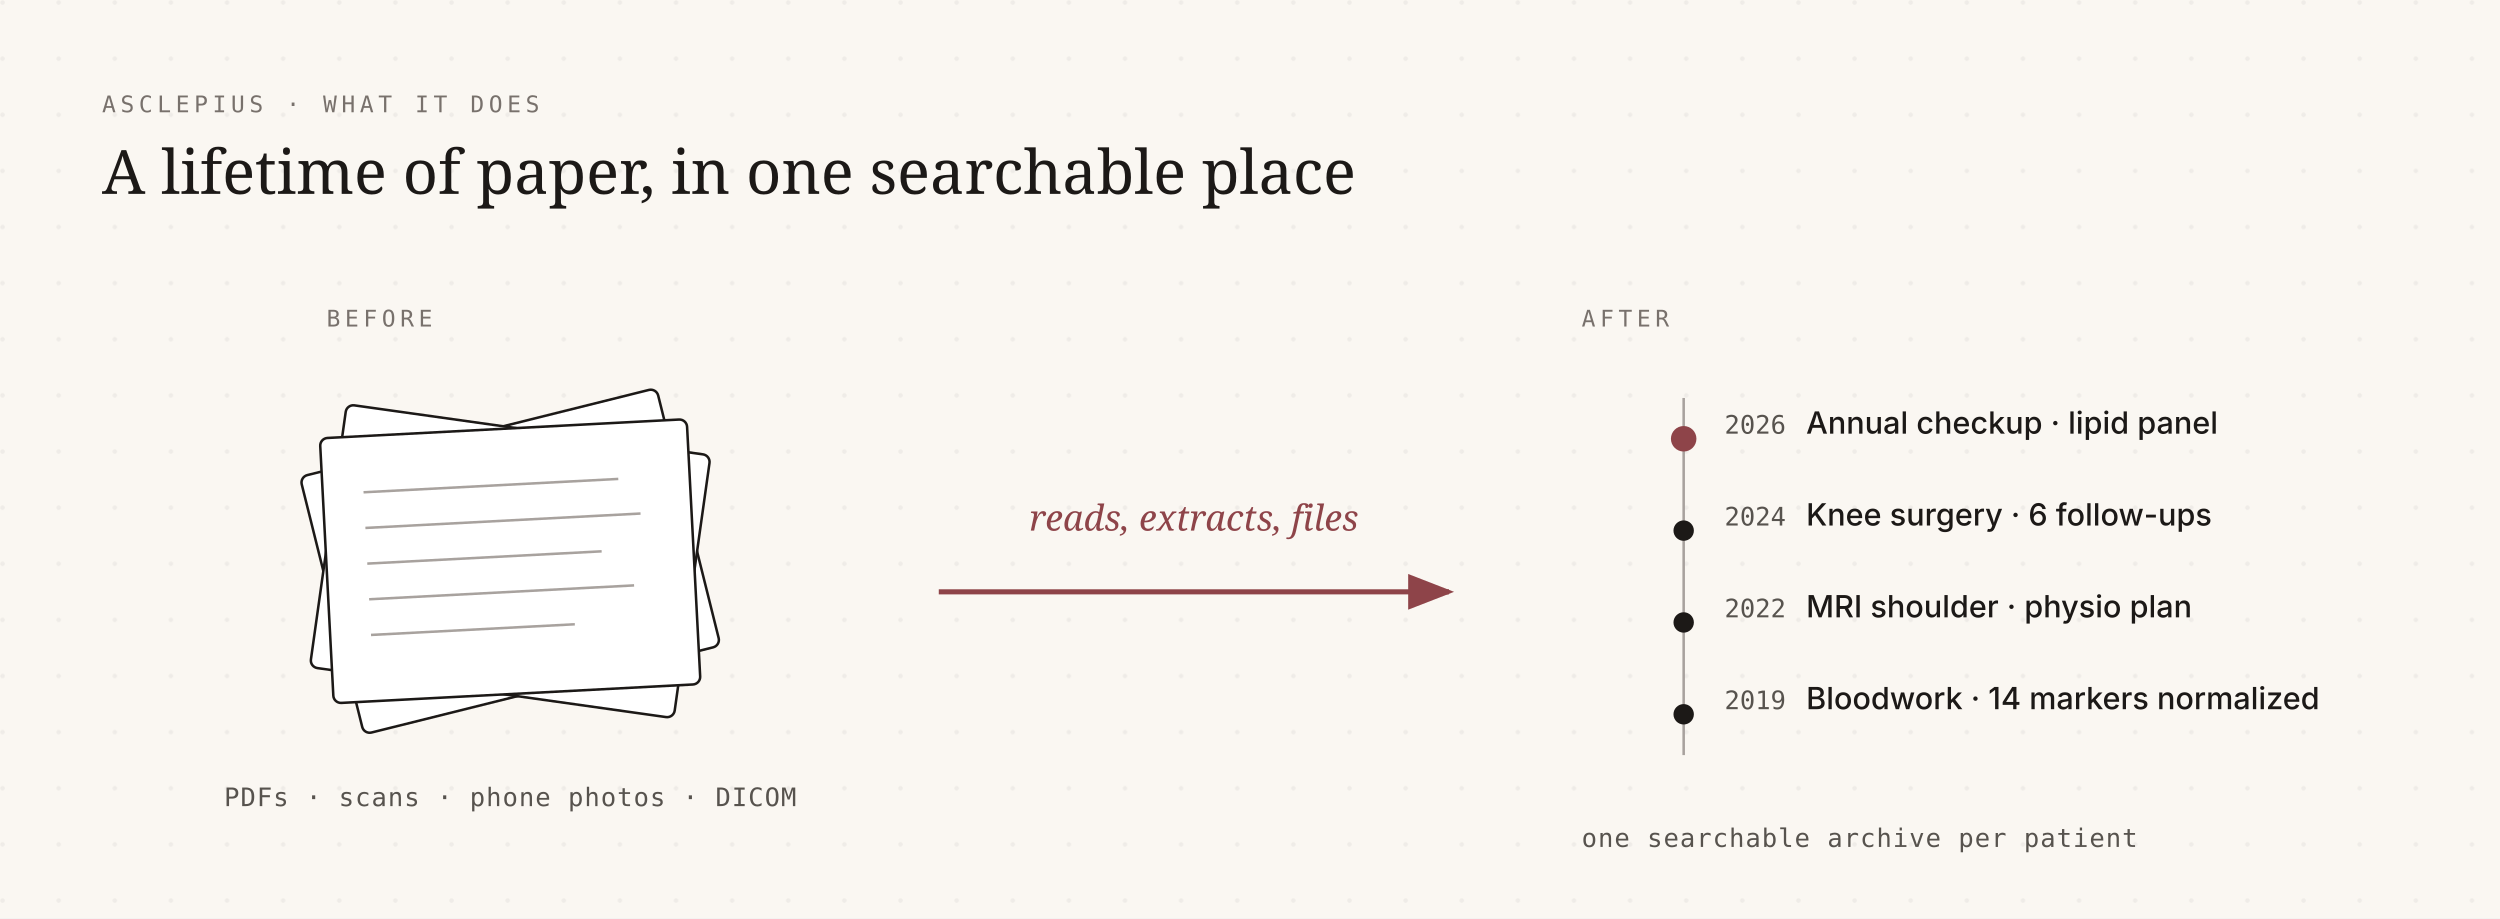
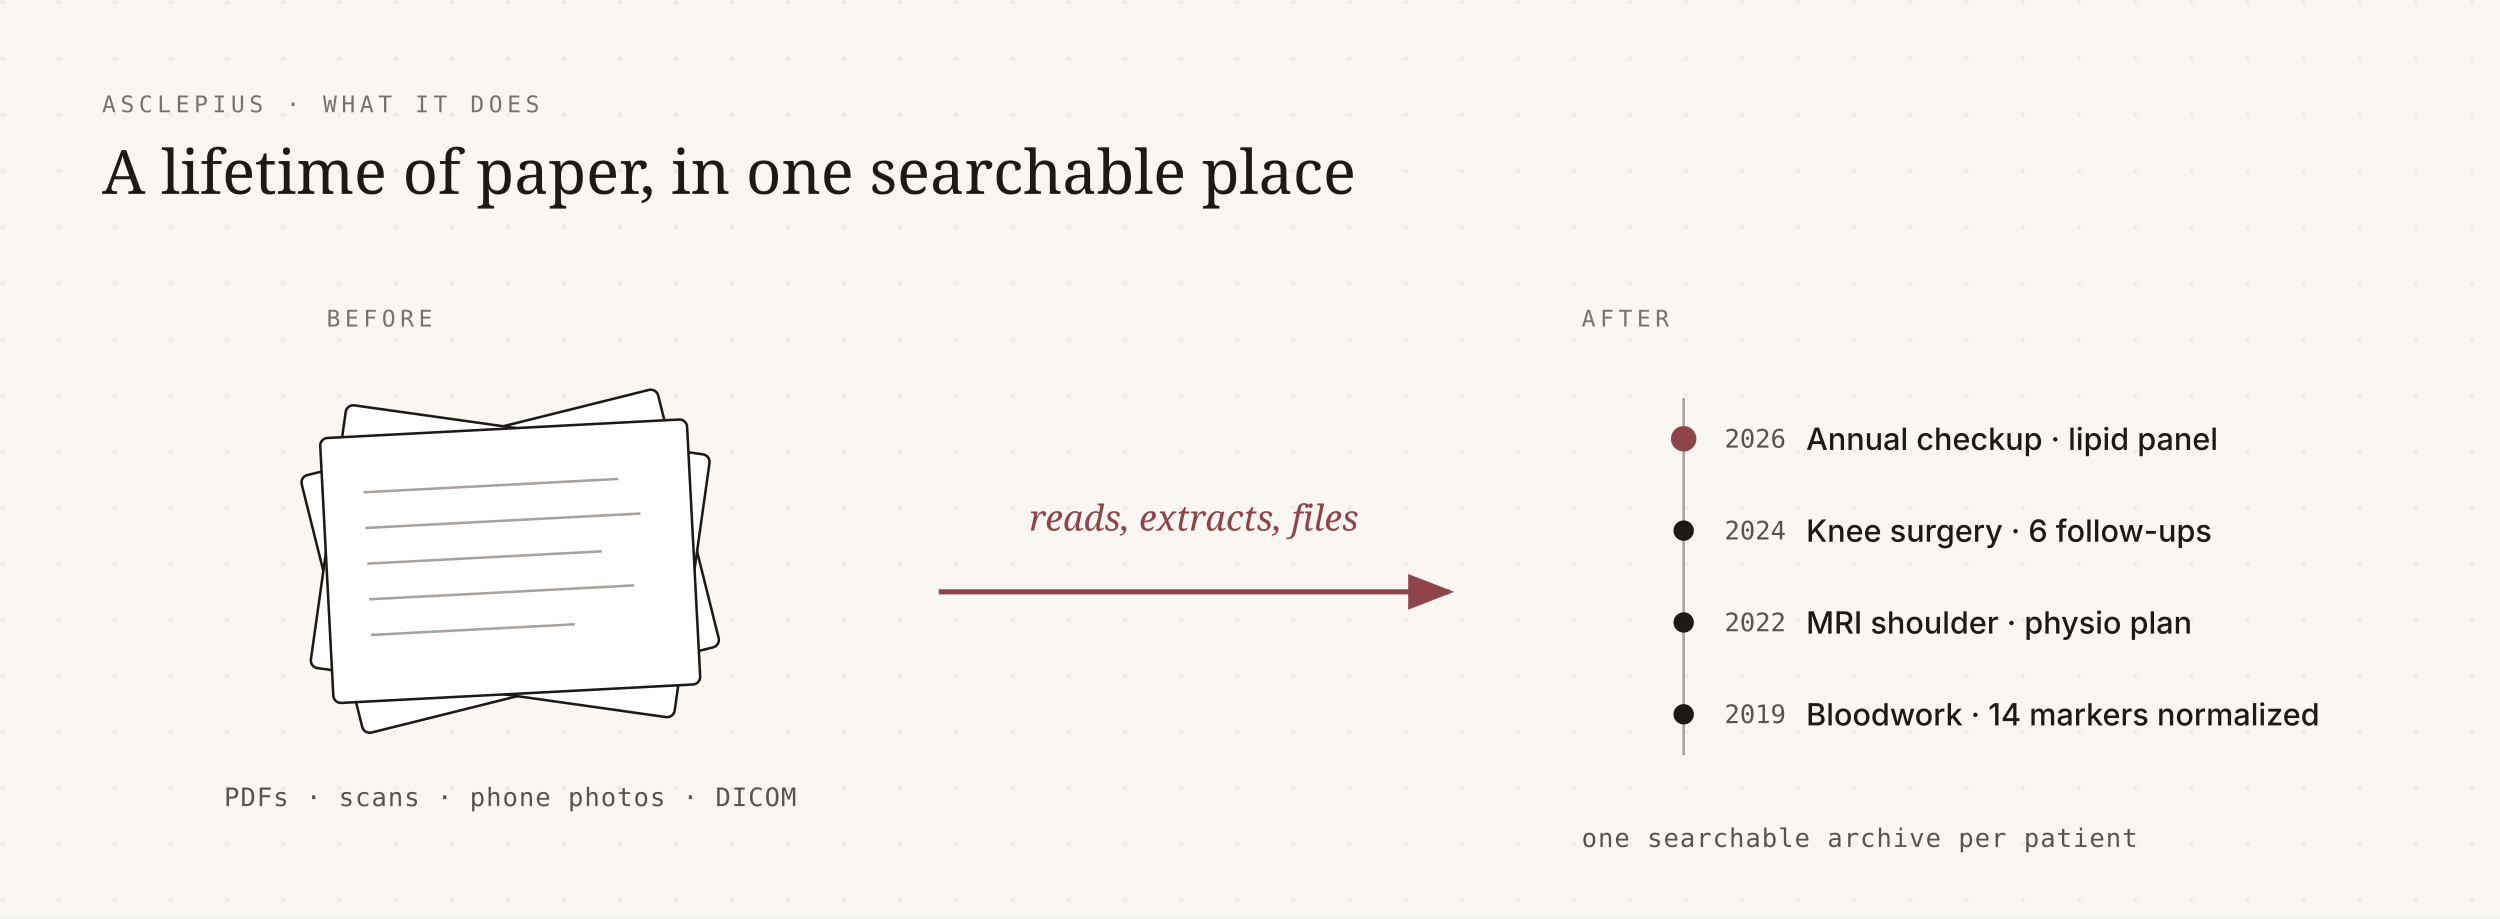
<svg xmlns="http://www.w3.org/2000/svg" viewBox="0 0 980 360" role="img" aria-label="From a stack of paper to one searchable archive">
  <defs>
    <pattern id="dotsj" width="22" height="22" patternUnits="userSpaceOnUse">
      <circle cx="1" cy="1" r="0.9" fill="rgba(28,25,23,0.08)" />
    </pattern>
    <marker id="arrow-j" markerWidth="9" markerHeight="7" refX="8" refY="3.5" orient="auto">
      <polygon points="0 0, 9 3.5, 0 7" fill="#8E4449" />
    </marker>
    <style>
      .eyebrow{font-family:'Geist Mono','SF Mono',Menlo,monospace;font-size:9px;letter-spacing:0.2em;fill:#78716c;}
      .title{font-family:'Instrument Serif',Georgia,serif;font-size:24px;fill:#1c1917;}
      .ital{font-family:'Instrument Serif',Georgia,serif;font-style:italic;font-size:14px;fill:#8E4449;}
      .cap{font-family:'Geist Mono','SF Mono',Menlo,monospace;font-size:10px;fill:#57534e;letter-spacing:0.04em;}
      .item{font-family:'Geist','Inter',system-ui,sans-serif;font-size:12px;fill:#1c1917;font-weight:500;}
      .yr{font-family:'Geist Mono','SF Mono',Menlo,monospace;font-size:10px;fill:#57534e;}
    </style>
  </defs>
  <rect width="100%" height="100%" fill="#faf7f2" />
  <rect width="100%" height="100%" fill="url(#dotsj)" opacity="0.6" />
  <text x="40" y="44" class="eyebrow">ASCLEPIUS · WHAT IT DOES</text>
  <text x="40" y="76" class="title">A lifetime of paper, in one searchable place</text>
  <text x="128" y="128" class="eyebrow">BEFORE</text>
  <g transform="translate(200,220)">
    <g transform="rotate(-14)">
      <rect x="-72" y="-52" width="144" height="104" rx="3" fill="#ffffff" stroke="#1c1917" stroke-width="1" />
      <line x1="-56" y1="-30" x2="40" y2="-30" stroke="#a8a29e" stroke-width="1" />
      <line x1="-56" y1="-16" x2="52" y2="-16" stroke="#a8a29e" stroke-width="1" />
      <line x1="-56" y1="-2" x2="32" y2="-2" stroke="#a8a29e" stroke-width="1" />
      <line x1="-56" y1="12" x2="48" y2="12" stroke="#a8a29e" stroke-width="1" />
      <line x1="-56" y1="26" x2="20" y2="26" stroke="#a8a29e" stroke-width="1" />
    </g>
    <g transform="rotate(8)">
      <rect x="-72" y="-52" width="144" height="104" rx="3" fill="#ffffff" stroke="#1c1917" stroke-width="1" />
      <line x1="-56" y1="-30" x2="48" y2="-30" stroke="#a8a29e" stroke-width="1" />
      <line x1="-56" y1="-16" x2="32" y2="-16" stroke="#a8a29e" stroke-width="1" />
      <line x1="-56" y1="-2" x2="52" y2="-2" stroke="#a8a29e" stroke-width="1" />
      <line x1="-56" y1="12" x2="40" y2="12" stroke="#a8a29e" stroke-width="1" />
      <line x1="-56" y1="26" x2="28" y2="26" stroke="#a8a29e" stroke-width="1" />
    </g>
    <g transform="rotate(-3)">
      <rect x="-72" y="-52" width="144" height="104" rx="3" fill="#ffffff" stroke="#1c1917" stroke-width="1" />
      <line x1="-56" y1="-30" x2="44" y2="-30" stroke="#a8a29e" stroke-width="1" />
      <line x1="-56" y1="-16" x2="52" y2="-16" stroke="#a8a29e" stroke-width="1" />
      <line x1="-56" y1="-2" x2="36" y2="-2" stroke="#a8a29e" stroke-width="1" />
      <line x1="-56" y1="12" x2="48" y2="12" stroke="#a8a29e" stroke-width="1" />
      <line x1="-56" y1="26" x2="24" y2="26" stroke="#a8a29e" stroke-width="1" />
    </g>
  </g>
  <text x="200" y="316" class="cap" text-anchor="middle">PDFs · scans · phone photos · DICOM</text>
  <text x="468" y="208" class="ital" text-anchor="middle">reads, extracts, files</text>
  <line x1="368" y1="232" x2="568" y2="232" stroke="#8E4449" stroke-width="2" marker-end="url(#arrow-j)" />
  <text x="620" y="128" class="eyebrow">AFTER</text>
  <line x1="660" y1="156" x2="660" y2="296" stroke="#a8a29e" stroke-width="1" />
  <circle cx="660" cy="172" r="5" fill="#8E4449" />
-   <text x="676" y="170" class="yr">2026</text>
-   <text x="708" y="170" class="item">Annual checkup · lipid panel</text>
+   <text x="676" y="172" class="yr" dominant-baseline="central">2026</text>
+   <text x="708" y="172" class="item" dominant-baseline="central">Annual checkup · lipid panel</text>
  <circle cx="660" cy="208" r="4" fill="#1c1917" />
-   <text x="676" y="206" class="yr">2024</text>
-   <text x="708" y="206" class="item">Knee surgery · 6 follow-ups</text>
+   <text x="676" y="208" class="yr" dominant-baseline="central">2024</text>
+   <text x="708" y="208" class="item" dominant-baseline="central">Knee surgery · 6 follow-ups</text>
  <circle cx="660" cy="244" r="4" fill="#1c1917" />
-   <text x="676" y="242" class="yr">2022</text>
-   <text x="708" y="242" class="item">MRI shoulder · physio plan</text>
+   <text x="676" y="244" class="yr" dominant-baseline="central">2022</text>
+   <text x="708" y="244" class="item" dominant-baseline="central">MRI shoulder · physio plan</text>
  <circle cx="660" cy="280" r="4" fill="#1c1917" />
-   <text x="676" y="278" class="yr">2019</text>
-   <text x="708" y="278" class="item">Bloodwork · 14 markers normalized</text>
+   <text x="676" y="280" class="yr" dominant-baseline="central">2019</text>
+   <text x="708" y="280" class="item" dominant-baseline="central">Bloodwork · 14 markers normalized</text>
  <text x="620" y="332" class="cap">one searchable archive per patient</text>
</svg>
